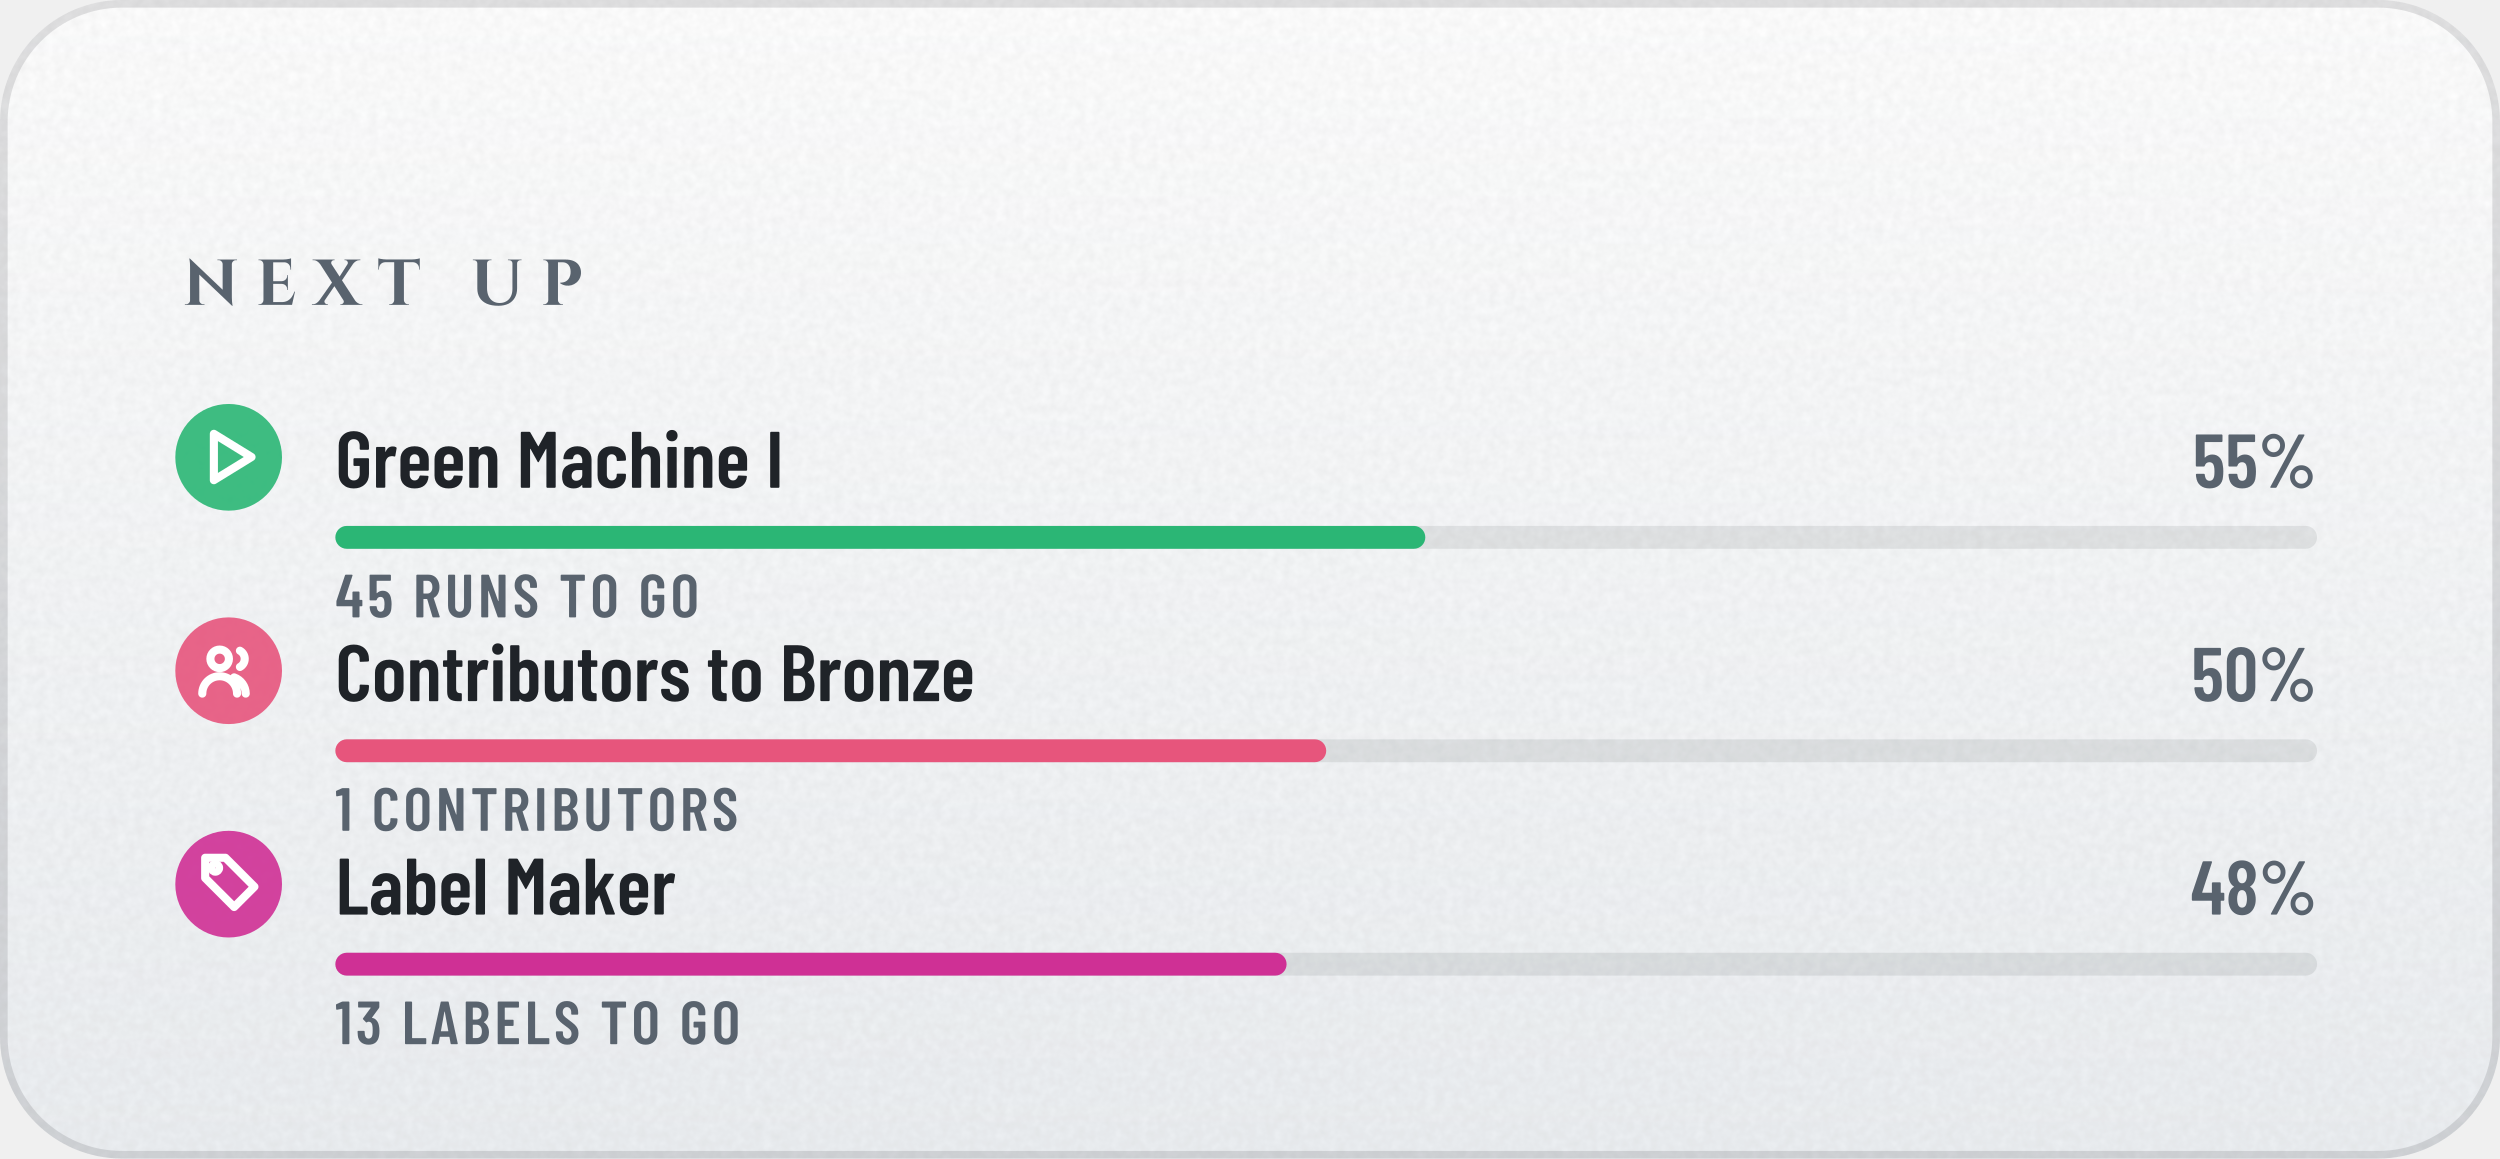
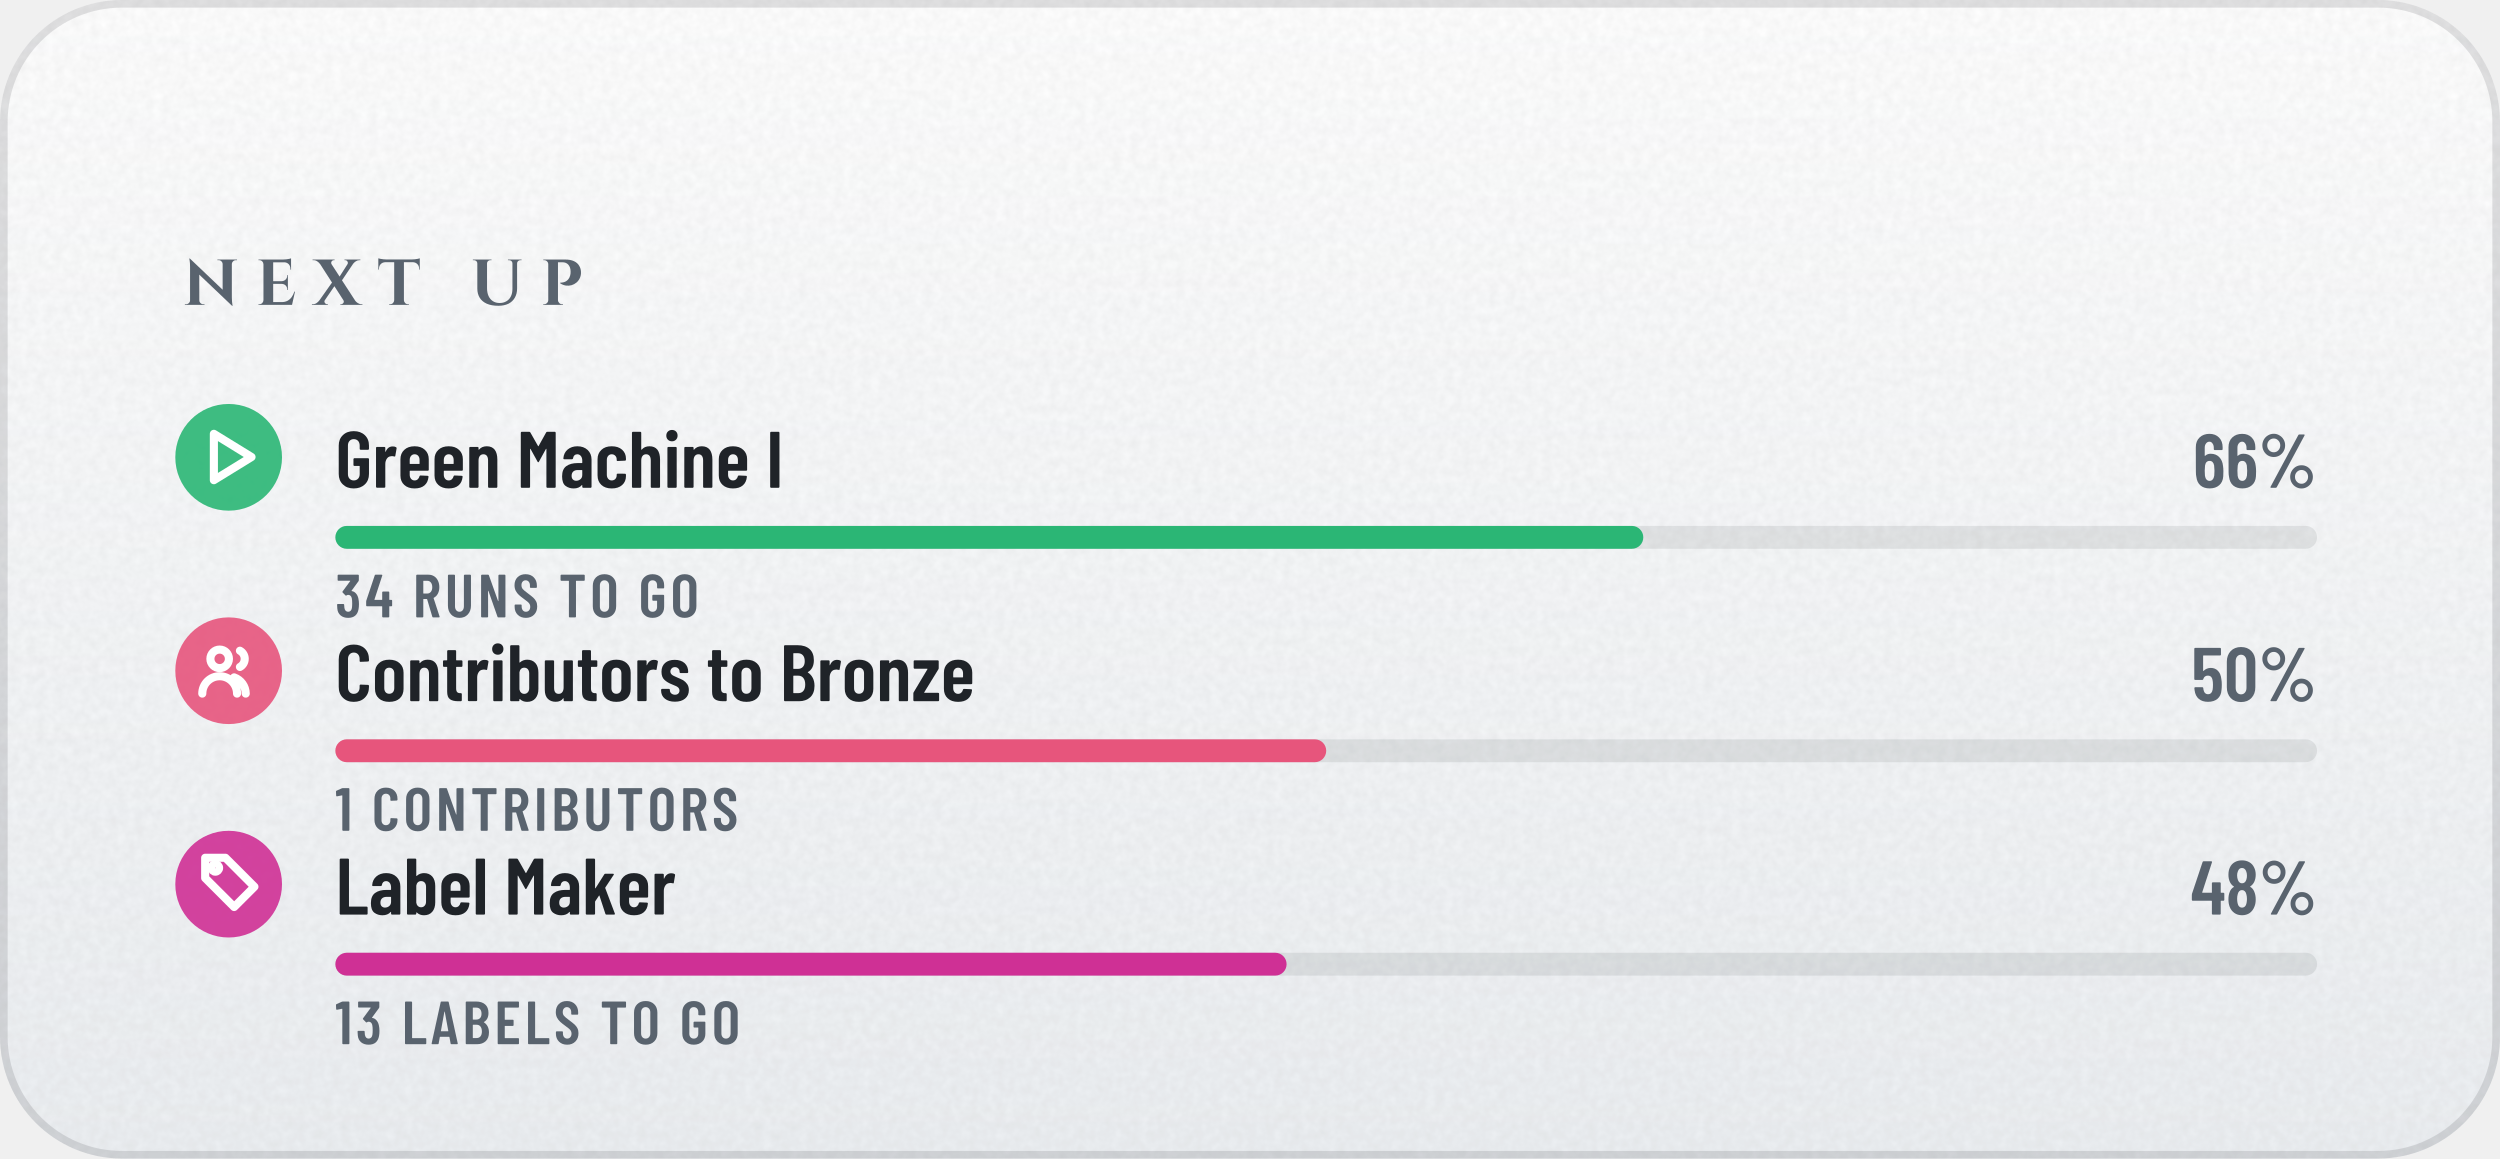
- <svg xmlns="http://www.w3.org/2000/svg" width="328" height="152" viewBox="0 0 328 152" role="img" aria-label="Next up: Green Machine I 55%, Contributors to Bronze 50%, Label Maker 48%">
+ <svg xmlns="http://www.w3.org/2000/svg" width="328" height="152" viewBox="0 0 328 152" role="img" aria-label="Next up: Green Machine I 66%, Contributors to Bronze 50%, Label Maker 48%">
  <defs>
    <linearGradient id="bg" x1="0" y1="0" x2="0" y2="1">
      <stop offset="0" stop-color="#FFFFFF" />
      <stop offset="1" stop-color="#EDF0F3" />
    </linearGradient>
    <clipPath id="card">
      <rect width="328" height="152" rx="16" />
    </clipPath>
    <filter id="grain" x="0" y="0" width="100%" height="100%">
      <feTurbulence type="fractalNoise" baseFrequency=".85" numOctaves="2" stitchTiles="stitch" />
      <feColorMatrix values="0 0 0 0 0 0 0 0 0 0 0 0 0 0 0 0 0 0 .05 0" />
    </filter>
    <radialGradient id="glow" cx=".5" cy=".5" r=".5">
      <stop offset="0" stop-color="#5A626D" stop-opacity="0" />
      <stop offset="1" stop-color="#5A626D" stop-opacity="0" />
    </radialGradient>
    <linearGradient id="mh" x1="0" y1="0" x2="1" y2="0">
      <stop offset="0" stop-color="#252A32" />
      <stop offset="0.2" stop-color="#3A414B" />
      <stop offset="0.4" stop-color="#838B96" />
      <stop offset="0.54" stop-color="#5A626D" />
      <stop offset="0.78" stop-color="#3A414B" />
      <stop offset="1" stop-color="#252A32" />
    </linearGradient>
    <linearGradient id="md" x1="0" y1="0" x2="1" y2="1">
      <stop offset="0" stop-color="#252A32" />
      <stop offset="0.2" stop-color="#3A414B" />
      <stop offset="0.4" stop-color="#838B96" />
      <stop offset="0.54" stop-color="#5A626D" />
      <stop offset="0.78" stop-color="#3A414B" />
      <stop offset="1" stop-color="#252A32" />
    </linearGradient>
    <linearGradient id="mdr" x1="1" y1="1" x2="0" y2="0">
      <stop offset="0" stop-color="#252A32" />
      <stop offset="0.2" stop-color="#3A414B" />
      <stop offset="0.4" stop-color="#838B96" />
      <stop offset="0.54" stop-color="#5A626D" />
      <stop offset="0.78" stop-color="#3A414B" />
      <stop offset="1" stop-color="#252A32" />
    </linearGradient>
    <linearGradient id="dia" x1="0" y1="0" x2="1" y2="0">
      <stop offset="0" stop-color="#2F7DD1" />
      <stop offset=".5" stop-color="#7B61E0" />
      <stop offset="1" stop-color="#C2449A" />
    </linearGradient>
    <linearGradient id="pb" x1="0" y1="0" x2="1" y2="0">
      <stop offset="0" stop-color="#8F5125" />
      <stop offset="1" stop-color="#CC8850" />
    </linearGradient>
    <linearGradient id="shg" x1="0" y1="0" x2="1" y2="0">
      <stop offset="0" stop-color="#FFFFFF" stop-opacity="0" />
      <stop offset=".5" stop-color="#FFFFFF" stop-opacity=".6" />
      <stop offset="1" stop-color="#FFFFFF" stop-opacity="0" />
    </linearGradient>
  </defs>
  <g clip-path="url(#card)">
    <rect width="328" height="152" fill="url(#bg)" />
    <rect width="328" height="152" filter="url(#grain)" />
  </g>
  <rect x=".5" y=".5" width="327" height="151" rx="15.5" fill="none" stroke="#1F2328" stroke-opacity=".13" />
  <g transform="translate(24 40) scale(0.0085 -0.0085)" fill="#59636E">
    <use href="#s78" x="0" />
    <use href="#s69" x="1124" />
    <use href="#s88" x="2015" />
    <use href="#s84" x="3002" />
    <use href="#s85" x="4437" />
    <use href="#s80" x="5517" />
  </g>
  <circle cx="30" cy="60" r="7" fill="#2BB675" fill-opacity=".9" />
  <g transform="translate(25.4 55.4) scale(0.38)" fill="none" stroke="#FFFFFF" stroke-width="2.8" stroke-linecap="round" stroke-linejoin="round">
    <path d="M7 4l13 8-13 8z" />
  </g>
  <g transform="translate(44 64) scale(0.0105 -0.0105)" fill="#1F2328">
    <use href="#m71" x="0" />
    <use href="#m114" x="462" />
    <use href="#m101" x="775" />
    <use href="#m101" x="1201" />
    <use href="#m110" x="1627" />
    <use href="#m77" x="2266" />
    <use href="#m97" x="2804" />
    <use href="#m99" x="3238" />
    <use href="#m104" x="3660" />
    <use href="#m105" x="4099" />
    <use href="#m110" x="4314" />
    <use href="#m101" x="4753" />
    <use href="#m73" x="5379" />
  </g>
  <g transform="translate(287.7 64) scale(0.01 -0.01)" fill="#59636E">
-     <use href="#m53" x="0" />
-     <use href="#m53" x="428" />
-     <use href="#m37" x="856" />
+     <use href="#m54" x="0" />
+     <use href="#m54" x="429" />
+     <use href="#m37" x="858" />
  </g>
  <rect x="44" y="69" width="260" height="3" rx="1.5" fill="#1F2328" fill-opacity=".09" />
-   <rect x="44" y="69" width="143" height="3" rx="1.5" fill="#2BB675" />
+   <rect x="44" y="69" width="171.6" height="3" rx="1.5" fill="#2BB675" />
  <g transform="translate(44 81) scale(0.008 -0.008)" fill="#59636E">
-     <use href="#m52" x="0" />
-     <use href="#m53" x="522" />
-     <use href="#m82" x="1274" />
-     <use href="#m85" x="1798" />
-     <use href="#m78" x="2338" />
-     <use href="#m83" x="2908" />
-     <use href="#m84" x="3667" />
-     <use href="#m79" x="4182" />
-     <use href="#m71" x="4974" />
-     <use href="#m79" x="5498" />
+     <use href="#m51" x="0" />
+     <use href="#m52" x="488" />
+     <use href="#m82" x="1272" />
+     <use href="#m85" x="1796" />
+     <use href="#m78" x="2336" />
+     <use href="#m83" x="2906" />
+     <use href="#m84" x="3665" />
+     <use href="#m79" x="4180" />
+     <use href="#m71" x="4972" />
+     <use href="#m79" x="5496" />
  </g>
  <circle cx="30" cy="88" r="7" fill="#E7557C" fill-opacity=".9" />
  <g transform="translate(25.4 83.4) scale(0.38)" fill="none" stroke="#FFFFFF" stroke-width="2.8" stroke-linecap="round" stroke-linejoin="round">
    <circle cx="9" cy="8" r="3.2" />
    <path d="M3 20a6 6 0 0 1 12 0M16 5.2a3.2 3.2 0 0 1 0 5.6M18 20a6 6 0 0 0-4-5.6" />
  </g>
  <g transform="translate(44 92) scale(0.0105 -0.0105)" fill="#1F2328">
    <use href="#m67" x="0" />
    <use href="#m111" x="457" />
    <use href="#m110" x="889" />
    <use href="#m116" x="1328" />
    <use href="#m114" x="1610" />
    <use href="#m105" x="1923" />
    <use href="#m98" x="2138" />
    <use href="#m117" x="2575" />
    <use href="#m116" x="3013" />
    <use href="#m111" x="3295" />
    <use href="#m114" x="3727" />
    <use href="#m115" x="4040" />
    <use href="#m116" x="4638" />
    <use href="#m111" x="4920" />
    <use href="#m66" x="5552" />
    <use href="#m114" x="6014" />
    <use href="#m111" x="6327" />
    <use href="#m110" x="6759" />
    <use href="#m122" x="7198" />
    <use href="#m101" x="7566" />
  </g>
  <g transform="translate(287.5 92) scale(0.01 -0.01)" fill="#59636E">
    <use href="#m53" x="0" />
    <use href="#m48" x="428" />
    <use href="#m37" x="878" />
  </g>
  <rect x="44" y="97" width="260" height="3" rx="1.5" fill="#1F2328" fill-opacity=".09" />
  <rect x="44" y="97" width="130" height="3" rx="1.5" fill="#E7557C" />
  <g transform="translate(44 109) scale(0.008 -0.008)" fill="#59636E">
    <use href="#m49" x="0" />
    <use href="#m67" x="599" />
    <use href="#m79" x="1118" />
    <use href="#m78" x="1648" />
    <use href="#m84" x="2218" />
    <use href="#m82" x="2732" />
    <use href="#m73" x="3256" />
    <use href="#m66" x="3542" />
    <use href="#m85" x="4066" />
    <use href="#m84" x="4607" />
    <use href="#m79" x="5122" />
    <use href="#m82" x="5651" />
    <use href="#m83" x="6174" />
  </g>
  <circle cx="30" cy="116" r="7" fill="#CF3095" fill-opacity=".9" />
  <g transform="translate(25.4 111.4) scale(0.38)" fill="none" stroke="#FFFFFF" stroke-width="2.8" stroke-linecap="round" stroke-linejoin="round">
    <path d="M11 3H4v7l10 10 7-7z" />
    <circle cx="7.5" cy="6.5" r="1.3" />
  </g>
  <g transform="translate(44 120) scale(0.0105 -0.0105)" fill="#1F2328">
    <use href="#m76" x="0" />
    <use href="#m97" x="415" />
    <use href="#m98" x="849" />
    <use href="#m101" x="1286" />
    <use href="#m108" x="1712" />
    <use href="#m77" x="2111" />
    <use href="#m97" x="2649" />
    <use href="#m107" x="3083" />
    <use href="#m101" x="3516" />
    <use href="#m114" x="3942" />
  </g>
  <g transform="translate(287.4 120) scale(0.01 -0.01)" fill="#59636E">
    <use href="#m52" x="0" />
    <use href="#m56" x="459" />
    <use href="#m37" x="893" />
  </g>
  <rect x="44" y="125" width="260" height="3" rx="1.5" fill="#1F2328" fill-opacity=".09" />
  <rect x="44" y="125" width="124.8" height="3" rx="1.5" fill="#CF3095" />
  <g transform="translate(44 137) scale(0.008 -0.008)" fill="#59636E">
    <use href="#m49" x="0" />
    <use href="#m51" x="336" />
    <use href="#m76" x="1088" />
    <use href="#m65" x="1565" />
    <use href="#m66" x="2084" />
    <use href="#m69" x="2608" />
    <use href="#m76" x="3106" />
    <use href="#m83" x="3583" />
    <use href="#m84" x="4342" />
    <use href="#m79" x="4856" />
    <use href="#m71" x="5648" />
    <use href="#m79" x="6173" />
  </g>
  <defs>
    <path id="m37" d="M54 557Q54 598 74 633Q94 668 128 688Q163 709 204 709Q244 709 278 688Q313 668 333 633Q353 598 353 557Q353 515 333 480Q313 445 279 424Q245 404 204 404Q163 404 128 424Q94 445 74 480Q54 515 54 557ZM162 14 526 692Q530 700 541 700H599Q606 700 608 696Q610 692 607 686L243 8Q239 0 228 0H170Q163 0 161 4Q159 8 162 14ZM289 557Q289 594 264 620Q239 647 204 647Q168 647 143 621Q118 595 118 557Q118 519 143 492Q168 466 204 466Q240 466 264 492Q289 519 289 557ZM419 144Q419 185 439 220Q459 255 493 276Q527 296 568 296Q609 296 643 276Q677 255 697 220Q717 185 717 144Q717 102 697 67Q677 32 643 12Q609 -9 568 -9Q527 -9 493 12Q459 32 439 67Q419 102 419 144ZM654 144Q654 182 629 208Q604 234 568 234Q532 234 507 208Q482 182 482 144Q482 106 507 80Q532 53 568 53Q604 53 629 80Q654 106 654 144Z" />
    <path id="m48" d="M38 183V517Q38 604 89 658Q140 711 224 711Q309 711 360 658Q412 604 412 517V183Q412 96 360 42Q309 -11 224 -11Q140 -11 89 42Q38 96 38 183ZM296 176V524Q296 563 276 586Q257 610 224 610Q192 610 173 586Q154 563 154 524V176Q154 137 173 114Q192 90 224 90Q257 90 276 114Q296 137 296 176Z" />
    <path id="m49" d="M122 700H218Q223 700 226 696Q230 693 230 688V12Q230 7 226 4Q223 0 218 0H126Q121 0 118 4Q114 7 114 12V576Q114 578 112 580Q111 582 109 581L27 565H24Q13 565 13 576L10 643Q10 653 18 657L107 697Q114 700 122 700Z" />
    <path id="m51" d="M387 218Q387 169 380 134Q368 66 326 29Q283 -8 210 -8Q134 -8 86 32Q38 73 32 143Q30 165 28 207Q28 219 40 219H132Q144 219 144 207Q146 173 148 156Q153 125 169 108Q185 92 210 92Q234 92 250 108Q266 123 271 152Q276 182 276 230Q276 281 269 315Q263 341 248 355Q233 369 210 369Q195 369 183 360Q177 356 174 356Q172 356 166 360L119 408Q115 412 115 417Q115 421 118 425L243 595Q245 597 244 599Q242 601 239 601H49Q44 601 40 604Q37 608 37 613V688Q37 693 40 696Q44 700 49 700H373Q378 700 382 696Q385 693 385 688V609Q385 602 380 594L266 438Q262 432 268 431Q309 426 338 392Q368 358 378 307Q387 267 387 218Z" />
    <path id="m52" d="M443 275V194Q443 189 440 186Q436 182 431 182H401Q396 182 396 177V12Q396 7 392 4Q389 0 384 0H292Q287 0 284 4Q280 7 280 12V177Q280 182 275 182H29Q24 182 20 186Q17 189 17 194V259Q17 268 19 274L158 690Q161 700 171 700H271Q277 700 280 696Q283 693 281 686L153 293Q152 287 157 287H275Q280 287 280 292V412Q280 417 284 420Q287 424 292 424H384Q389 424 392 420Q396 417 396 412V292Q396 287 401 287H431Q436 287 440 284Q443 280 443 275Z" />
    <path id="m53" d="M400 216Q400 175 396 146Q391 72 344 32Q297 -8 219 -8Q145 -8 99 30Q53 68 43 144L40 172Q40 184 52 184H144Q156 184 157 172Q157 166 159 154Q171 92 219 92Q244 92 260 108Q275 124 280 153Q284 178 284 217Q284 254 278 281Q273 307 258 322Q242 336 219 336Q171 336 157 290Q154 279 144 279H51Q46 279 42 282Q39 286 39 291V688Q39 693 42 696Q46 700 51 700H377Q382 700 386 696Q389 693 389 688V612Q389 607 386 604Q382 600 377 600H160Q155 600 155 595V400Q155 397 157 396Q159 396 161 398Q178 416 202 426Q227 437 254 437Q314 437 350 398Q387 360 394 290Q400 259 400 216Z" />
+     <path id="m54" d="M401 216Q401 193 399 151Q394 75 346 34Q299 -8 221 -8Q147 -8 101 30Q55 69 46 144Q40 171 40 207L39 532Q39 613 88 660Q138 708 219 708Q295 708 343 660Q391 612 391 532V507Q391 502 388 498Q384 495 379 495H287Q282 495 278 498Q275 502 275 507V526Q275 560 258 582Q242 605 219 605Q191 605 174 583Q156 561 156 526V423Q156 420 158 419Q160 418 162 420Q191 447 234 447Q303 447 346 403Q389 359 396 286Q401 253 401 216ZM284 224Q284 250 279 295Q267 353 220 353Q196 353 180 338Q165 322 160 292Q156 257 156 224Q156 195 159 157Q164 125 180 108Q195 91 220 91Q245 91 260 109Q276 127 281 160Q284 196 284 224Z" />
    <path id="m56" d="M325 364Q358 345 375 306Q396 259 396 200Q396 147 380 107Q360 53 318 22Q275 -8 216 -8Q158 -8 116 22Q73 52 53 106Q38 148 38 200Q38 259 56 301Q71 341 109 363Q113 366 109 369Q76 390 58 427Q38 470 38 523Q38 581 58 620Q78 664 120 688Q161 712 216 712Q270 712 312 688Q353 665 374 621Q396 579 396 523Q396 471 376 429Q358 392 325 371Q319 367 325 364ZM159 559Q152 541 152 513Q152 483 162 456Q169 435 183 423Q197 411 216 411Q237 411 252 424Q266 436 273 459Q281 483 281 513Q281 547 271 568Q264 589 250 600Q236 612 216 612Q198 612 184 602Q171 591 164 573ZM281 206Q281 244 272 271Q266 295 252 308Q237 322 216 322Q195 322 180 308Q166 294 160 268Q152 242 152 208Q152 177 158 151Q163 123 178 108Q194 92 216 92Q239 92 255 108Q271 124 276 153Q281 180 281 206Z" />
    <path id="m65" d="M325 11 306 116Q306 121 300 121H154Q148 121 148 116L129 11Q128 0 116 0H25Q11 0 14 13L162 689Q164 700 175 700H281Q292 700 294 689L442 13V9Q442 0 431 0H338Q326 0 325 11ZM171 212H282Q288 212 287 217L229 533Q228 536 226 536Q224 536 223 533L166 217Q165 212 171 212Z" />
    <path id="m66" d="M242 0H66Q61 0 58 4Q54 7 54 12V688Q54 693 58 696Q61 700 66 700H224Q319 700 373 652Q427 604 427 512Q427 409 354 365Q349 362 352 359Q391 334 413 292Q435 250 435 192Q435 100 382 50Q328 0 242 0ZM170 595V409Q170 404 175 404H226Q267 404 290 429Q313 454 313 500Q313 548 290 574Q267 600 226 600H175Q170 600 170 595ZM319 208Q319 260 296 290Q273 319 233 319H175Q170 319 170 314V106Q170 101 175 101H233Q273 101 296 129Q319 157 319 208Z" />
    <path id="m67" d="M42 180V521Q42 607 94 658Q145 708 230 708Q316 708 368 658Q420 607 420 521V509Q420 504 416 500Q413 496 408 496L315 492Q303 492 303 504V529Q303 564 283 586Q263 608 230 608Q198 608 178 586Q158 564 158 529V171Q158 136 178 114Q198 92 230 92Q263 92 283 114Q303 136 303 171V196Q303 201 306 204Q310 208 315 208L408 204Q413 204 416 200Q420 197 420 192V180Q420 95 368 44Q316 -8 230 -8Q145 -8 94 44Q42 95 42 180Z" />
    <path id="m69" d="M391 600H175Q170 600 170 595V406Q170 401 175 401H303Q308 401 312 398Q315 394 315 389V312Q315 307 312 304Q308 300 303 300H175Q170 300 170 295V105Q170 100 175 100H391Q396 100 400 96Q403 93 403 88V12Q403 7 400 4Q396 0 391 0H66Q61 0 58 4Q54 7 54 12V688Q54 693 58 696Q61 700 66 700H391Q396 700 400 696Q403 693 403 688V612Q403 607 400 604Q396 600 391 600Z" />
    <path id="m71" d="M42 173V527Q42 609 94 658Q145 708 230 708Q315 708 368 658Q420 609 420 526V487Q420 482 416 478Q413 475 408 475H316Q311 475 308 478Q304 482 304 487V528Q304 564 284 586Q263 608 230 608Q197 608 177 586Q157 564 157 528V172Q157 136 177 114Q197 92 230 92Q263 92 284 114Q304 136 304 172V268Q304 273 299 273H238Q233 273 230 276Q226 280 226 285V358Q226 363 230 366Q233 370 238 370H408Q413 370 416 366Q420 363 420 358V173Q420 91 368 42Q315 -8 230 -8Q145 -8 94 42Q42 91 42 173Z" />
    <path id="m73" d="M54 12V688Q54 693 58 696Q61 700 66 700H158Q163 700 166 696Q170 693 170 688V12Q170 7 166 4Q163 0 158 0H66Q61 0 58 4Q54 7 54 12Z" />
    <path id="m76" d="M54 12V688Q54 693 58 696Q61 700 66 700H158Q163 700 166 696Q170 693 170 688V105Q170 100 175 100H391Q396 100 400 96Q403 93 403 88V12Q403 7 400 4Q396 0 391 0H66Q61 0 58 4Q54 7 54 12Z" />
    <path id="m77" d="M383 700H475Q480 700 484 696Q487 693 487 688V12Q487 7 484 4Q480 0 475 0H383Q378 0 374 4Q371 7 371 12V484Q371 488 369 488Q367 488 365 485L278 327Q273 319 269 319Q265 319 260 327L173 485Q171 488 169 488Q167 488 167 484V12Q167 7 164 4Q160 0 155 0H63Q58 0 54 4Q51 7 51 12V688Q51 693 54 696Q58 700 63 700H155Q165 700 170 692L267 521Q270 517 273 521L368 692Q373 700 383 700Z" />
    <path id="m78" d="M350 700H441Q446 700 450 696Q453 693 453 688V12Q453 7 450 4Q446 0 441 0H336Q326 0 323 10L174 434Q173 437 170 436Q168 436 168 433L169 12Q169 7 166 4Q162 0 157 0H66Q61 0 58 4Q54 7 54 12V688Q54 693 58 696Q61 700 66 700H169Q179 700 182 690L332 269Q333 266 336 266Q338 267 338 270V688Q338 693 342 696Q345 700 350 700Z" />
    <path id="m79" d="M42 182V518Q42 604 94 656Q147 708 233 708Q319 708 372 656Q425 604 425 518V182Q425 96 372 44Q319 -8 233 -8Q147 -8 94 44Q42 96 42 182ZM309 177V523Q309 561 288 584Q267 608 233 608Q199 608 178 584Q158 561 158 523V177Q158 139 178 116Q199 92 233 92Q267 92 288 116Q309 139 309 177Z" />
    <path id="m82" d="M318 10 233 297Q231 301 228 301H175Q170 301 170 296V12Q170 7 166 4Q163 0 158 0H66Q61 0 58 4Q54 7 54 12V688Q54 693 58 696Q61 700 66 700H254Q307 700 348 674Q388 649 410 602Q433 556 433 496Q433 434 409 389Q385 344 342 321Q338 320 339 315L437 14Q438 12 438 9Q438 0 427 0H331Q321 0 318 10ZM170 595V396Q170 391 175 391H236Q272 391 294 419Q317 447 317 495Q317 543 294 572Q272 600 236 600H175Q170 600 170 595Z" />
    <path id="m83" d="M34 173V199Q34 204 38 208Q41 211 46 211H137Q142 211 146 208Q149 204 149 199V179Q149 140 168 116Q188 92 219 92Q250 92 270 114Q290 137 290 174Q290 200 279 219Q268 238 248 255Q228 272 184 304Q134 340 104 368Q73 396 52 436Q32 475 32 527Q32 610 82 659Q132 708 214 708Q297 708 348 656Q399 605 399 520V496Q399 491 396 488Q392 484 387 484H297Q292 484 288 488Q285 491 285 496V522Q285 561 266 584Q246 608 214 608Q184 608 165 586Q146 565 146 527Q146 491 166 466Q187 441 247 397Q308 352 339 324Q370 295 387 261Q404 227 404 180Q404 95 353 44Q302 -8 219 -8Q136 -8 85 42Q34 92 34 173Z" />
    <path id="m84" d="M425 688V612Q425 607 422 604Q418 600 413 600H286Q281 600 281 595V12Q281 7 278 4Q274 0 269 0H177Q172 0 168 4Q165 7 165 12V595Q165 600 160 600H40Q35 600 32 604Q28 607 28 612V688Q28 693 32 696Q35 700 40 700H413Q418 700 422 696Q425 693 425 688Z" />
    <path id="m85" d="M50 194V688Q50 693 54 696Q57 700 62 700H154Q159 700 162 696Q166 693 166 688V182Q166 142 186 117Q206 92 239 92Q272 92 292 117Q312 142 312 182V688Q312 693 316 696Q319 700 324 700H416Q421 700 424 696Q428 693 428 688V194Q428 103 376 48Q324 -8 239 -8Q153 -8 102 48Q50 103 50 194Z" />
    <path id="m97" d="M397 352V12Q397 7 394 4Q390 0 385 0H293Q288 0 284 4Q281 7 281 12V31Q281 34 279 35Q277 36 275 33Q240 -8 173 -8Q116 -8 72 24Q29 57 29 143Q29 233 82 271Q134 309 224 309H276Q281 309 281 314V340Q281 376 263 398Q245 419 218 419Q197 419 183 406Q169 392 166 369Q165 357 153 357H56Q44 357 45 369Q50 437 98 478Q147 519 220 519Q299 519 348 473Q397 427 397 352ZM281 160V217Q281 222 276 222H224Q190 222 169 204Q148 185 148 150Q148 119 164 104Q180 88 205 88Q235 88 258 107Q281 126 281 160Z" />
    <path id="m98" d="M399 357V154Q399 80 362 36Q325 -8 258 -8Q204 -8 168 27Q166 29 164 28Q162 27 162 24V12Q162 7 158 4Q155 0 150 0H58Q53 0 50 4Q46 7 46 12V688Q46 693 50 696Q53 700 58 700H150Q155 700 158 696Q162 693 162 688V486Q162 483 164 482Q167 482 170 486Q189 503 212 511Q236 519 258 519Q324 519 362 476Q399 433 399 357ZM222 419Q198 419 182 404Q166 388 162 362V149Q166 123 182 108Q198 92 222 92Q250 92 267 112Q284 131 284 163V348Q284 380 267 400Q250 419 222 419Z" />
    <path id="m99" d="M38 155V357Q38 430 86 474Q133 519 215 519Q297 519 345 476Q393 432 393 365V351Q393 346 390 342Q386 339 381 339L289 335Q277 335 277 347V357Q277 382 260 400Q242 419 215 419Q188 419 171 399Q154 379 154 348V163Q154 132 171 112Q188 92 215 92Q242 92 260 110Q277 129 277 155V165Q277 170 280 174Q284 177 289 177L381 176Q386 176 390 172Q393 169 393 164V146Q393 77 345 34Q297 -8 215 -8Q133 -8 86 36Q38 80 38 155Z" />
    <path id="m101" d="M380 213H159Q154 213 154 208V163Q154 132 171 112Q188 92 215 92Q238 92 254 106Q271 121 276 144Q279 154 289 154L378 150Q383 150 386 146Q390 143 389 137Q382 67 338 30Q294 -8 215 -8Q133 -8 86 36Q38 79 38 154V357Q38 430 86 474Q133 519 215 519Q297 519 344 474Q392 430 392 357V225Q392 220 388 216Q385 213 380 213ZM154 348V303Q154 298 159 298H272Q277 298 277 303V348Q277 380 260 400Q243 419 215 419Q188 419 171 399Q154 379 154 348Z" />
    <path id="m104" d="M397 352V12Q397 7 394 4Q390 0 385 0H293Q288 0 284 4Q281 7 281 12V343Q281 379 266 399Q251 419 223 419Q194 419 178 398Q162 377 162 340V12Q162 7 158 4Q155 0 150 0H58Q53 0 50 4Q46 7 46 12V688Q46 693 50 696Q53 700 58 700H150Q155 700 158 696Q162 693 162 688V479Q162 476 164 476Q167 475 170 479Q204 519 265 519Q330 519 364 476Q397 432 397 352Z" />
    <path id="m105" d="M36 652Q36 683 56 703Q76 723 107 723Q138 723 158 703Q177 683 177 652Q177 621 157 601Q137 581 107 581Q76 581 56 601Q36 621 36 652ZM50 12V499Q50 504 54 508Q57 511 62 511H154Q159 511 162 508Q166 504 166 499V12Q166 7 162 4Q159 0 154 0H62Q57 0 54 4Q50 7 50 12Z" />
    <path id="m107" d="M46 12V688Q46 693 50 696Q53 700 58 700H150Q155 700 158 696Q162 693 162 688V332Q162 328 164 328Q166 328 168 331L277 503Q281 511 291 511H387Q394 511 396 506Q398 502 394 496L290 339Q288 335 289 332L409 14Q410 12 410 9Q410 0 399 0H304Q294 0 291 10L217 236Q216 239 214 240Q212 240 211 237L164 167Q162 163 162 161V12Q162 7 158 4Q155 0 150 0H58Q53 0 50 4Q46 7 46 12Z" />
    <path id="m108" d="M42 12V688Q42 693 46 696Q49 700 54 700H146Q151 700 154 696Q158 693 158 688V12Q158 7 154 4Q151 0 146 0H54Q49 0 46 4Q42 7 42 12Z" />
    <path id="m110" d="M397 352V12Q397 7 394 4Q390 0 385 0H293Q288 0 284 4Q281 7 281 12V343Q281 379 266 399Q251 419 223 419Q194 419 178 398Q162 377 162 340V12Q162 7 158 4Q155 0 150 0H58Q53 0 50 4Q46 7 46 12V499Q46 504 50 508Q53 511 58 511H150Q155 511 158 508Q162 504 162 499V479Q162 476 164 476Q167 475 170 479Q204 519 265 519Q330 519 364 476Q397 432 397 352Z" />
    <path id="m111" d="M38 155V356Q38 430 86 474Q134 519 216 519Q299 519 347 474Q395 430 395 356V155Q395 80 348 36Q300 -8 216 -8Q133 -8 86 36Q38 80 38 155ZM279 164V348Q279 379 262 399Q244 419 216 419Q188 419 171 400Q154 380 154 348V164Q154 132 171 112Q188 93 216 93Q244 93 262 112Q279 132 279 164Z" />
    <path id="m114" d="M297 507Q305 502 303 492L287 399Q286 387 273 392Q259 396 247 396Q235 396 225 393Q197 389 180 362Q162 334 162 296V13Q162 8 158 4Q155 1 150 1H58Q53 1 50 4Q46 8 46 13V499Q46 504 50 508Q53 511 58 511H150Q155 511 158 508Q162 504 162 499V453Q162 449 164 448Q166 448 167 452Q194 517 255 517Q282 517 297 507Z" />
    <path id="m115" d="M30 135V142Q30 147 34 150Q37 154 42 154H128Q133 154 136 150Q140 147 140 142V137Q140 113 158 97Q177 81 204 81Q230 81 245 96Q260 111 260 134Q260 154 247 168Q234 181 219 188Q204 195 165 211Q108 233 72 267Q35 301 35 368Q35 438 80 478Q124 517 200 517Q278 517 324 476Q369 434 369 364Q369 359 366 356Q362 352 357 352H273Q268 352 264 356Q261 359 261 364V370Q261 394 244 410Q228 426 203 426Q177 426 162 410Q146 393 146 370Q146 351 158 338Q170 325 185 318Q200 310 235 295Q277 278 306 262Q334 245 356 214Q377 184 377 139Q377 72 330 33Q283 -6 203 -6Q124 -6 77 32Q30 70 30 135Z" />
    <path id="m116" d="M248 429H186Q181 429 181 424V162Q181 127 194 114Q207 100 233 101H240Q245 101 248 98Q252 94 252 89V12Q252 7 248 4Q245 0 240 0H206Q138 0 104 25Q69 50 69 119V424Q69 429 64 429H29Q24 429 20 432Q17 436 17 441V499Q17 504 20 508Q24 511 29 511H64Q69 511 69 516V626Q69 631 72 634Q76 638 81 638H169Q174 638 178 634Q181 631 181 626V516Q181 511 186 511H248Q253 511 256 508Q260 504 260 499V441Q260 436 256 432Q253 429 248 429Z" />
    <path id="m117" d="M289 511H381Q386 511 390 508Q393 504 393 499V12Q393 7 390 4Q386 0 381 0H289Q284 0 280 4Q277 7 277 12V34Q277 37 275 38Q273 39 271 36Q242 -7 178 -7Q117 -7 80 30Q42 66 42 142V499Q42 504 46 508Q49 511 54 511H146Q151 511 154 508Q158 504 158 499V167Q158 92 216 92Q245 92 261 114Q277 135 277 172V499Q277 504 280 508Q284 511 289 511Z" />
    <path id="m122" d="M24 12V97Q24 105 28 112L200 400Q203 406 197 406H40Q35 406 32 410Q28 413 28 418V499Q28 504 32 508Q35 511 40 511H329Q334 511 338 508Q341 504 341 499V414Q341 406 337 399L160 111Q157 105 163 105H334Q339 105 342 102Q346 98 346 93V12Q346 7 342 4Q339 0 334 0H36Q31 0 28 4Q24 7 24 12Z" />
    <path id="s69" d="M606 205 560 0H42V10H55Q81 10 100 28Q118 47 119 73V627Q118 653 100 672Q81 690 55 690H42V700H423Q445 700 470 703Q494 706 515 710Q536 714 545 718V543H535V555Q535 601 508 629Q484 653 447 657H269V366H401Q438 367 462 392Q486 416 486 453V460H496V230H486V238Q486 275 462 299Q438 323 401 324H269V43H400Q450 43 488 62Q526 82 553 118Q580 155 596 205Z" />
    <path id="s78" d="M108 715 613 234V629Q612 655 594 672Q577 690 551 690H532V700H835V690H817Q792 690 774 672Q756 655 755 629V114Q755 77 758 48Q761 18 764 2L767 -14H758L252 467L253 71Q253 46 271 28Q289 10 314 10H333V0H30V10H49Q74 10 92 28Q110 46 110 71V590Q110 646 104 681L98 715Z" />
    <path id="s80" d="M122 73V627Q122 653 103 672Q84 690 58 690H46L45 700H379Q465 700 518 675Q572 650 598 606Q625 563 627 508Q629 457 610 415Q591 373 558 345Q525 317 482 304Q440 292 394 298Q349 305 306 333V343H319Q331 343 350 347Q370 351 392 362Q413 373 432 396Q451 419 461 457Q465 470 466 486Q468 503 467 517Q466 581 432 620Q399 658 338 658H272V73Q273 47 292 28Q310 10 336 10H349V0H45V10H58Q84 10 102 28Q121 47 122 73Z" />
    <path id="s84" d="M654 719V544L644 545V556Q644 603 616 630Q589 658 542 659H409V73Q410 47 428 28Q447 10 473 10H486V0H182V10H195Q221 10 240 28Q258 47 259 73V659H125Q79 658 52 630Q24 603 24 556V545L14 544V719Q24 715 44 711Q65 707 90 704Q115 701 136 701H532Q554 701 578 704Q603 707 624 711Q645 715 654 719Z" />
    <path id="s85" d="M326 700V690H310Q288 690 272 676Q257 662 257 640V260Q257 189 280 137Q304 85 348 57Q391 29 451 29Q512 29 556 56Q601 82 625 131Q649 180 649 247V640Q649 662 634 676Q618 690 596 690H580V700H790V690H774Q752 690 736 676Q721 662 721 640V253Q721 171 686 111Q652 51 588 18Q523 -14 432 -14Q326 -14 253 18Q180 51 144 110Q107 170 107 252V640Q107 662 92 676Q76 690 54 690H38V700Z" />
    <path id="s88" d="M462 72 323 288 174 70Q166 57 170 44Q173 29 185 20Q197 10 210 10H223V0H-24V10H-10Q22 10 48 28Q72 45 88 65L286 345L102 631H101Q85 654 58 672Q32 690 0 690H-14V700H326V690H314Q300 690 288 680Q277 671 274 656Q271 642 279 628L403 437L525 628Q534 642 530 656Q527 671 516 680Q505 690 491 690H479L478 700H724V690H710Q679 690 653 672Q629 656 613 636L440 379L646 62Q661 43 684 28Q711 10 742 10H756V0H415V10H428Q448 10 462 30Q475 50 462 72Z" />
  </defs>
</svg>
